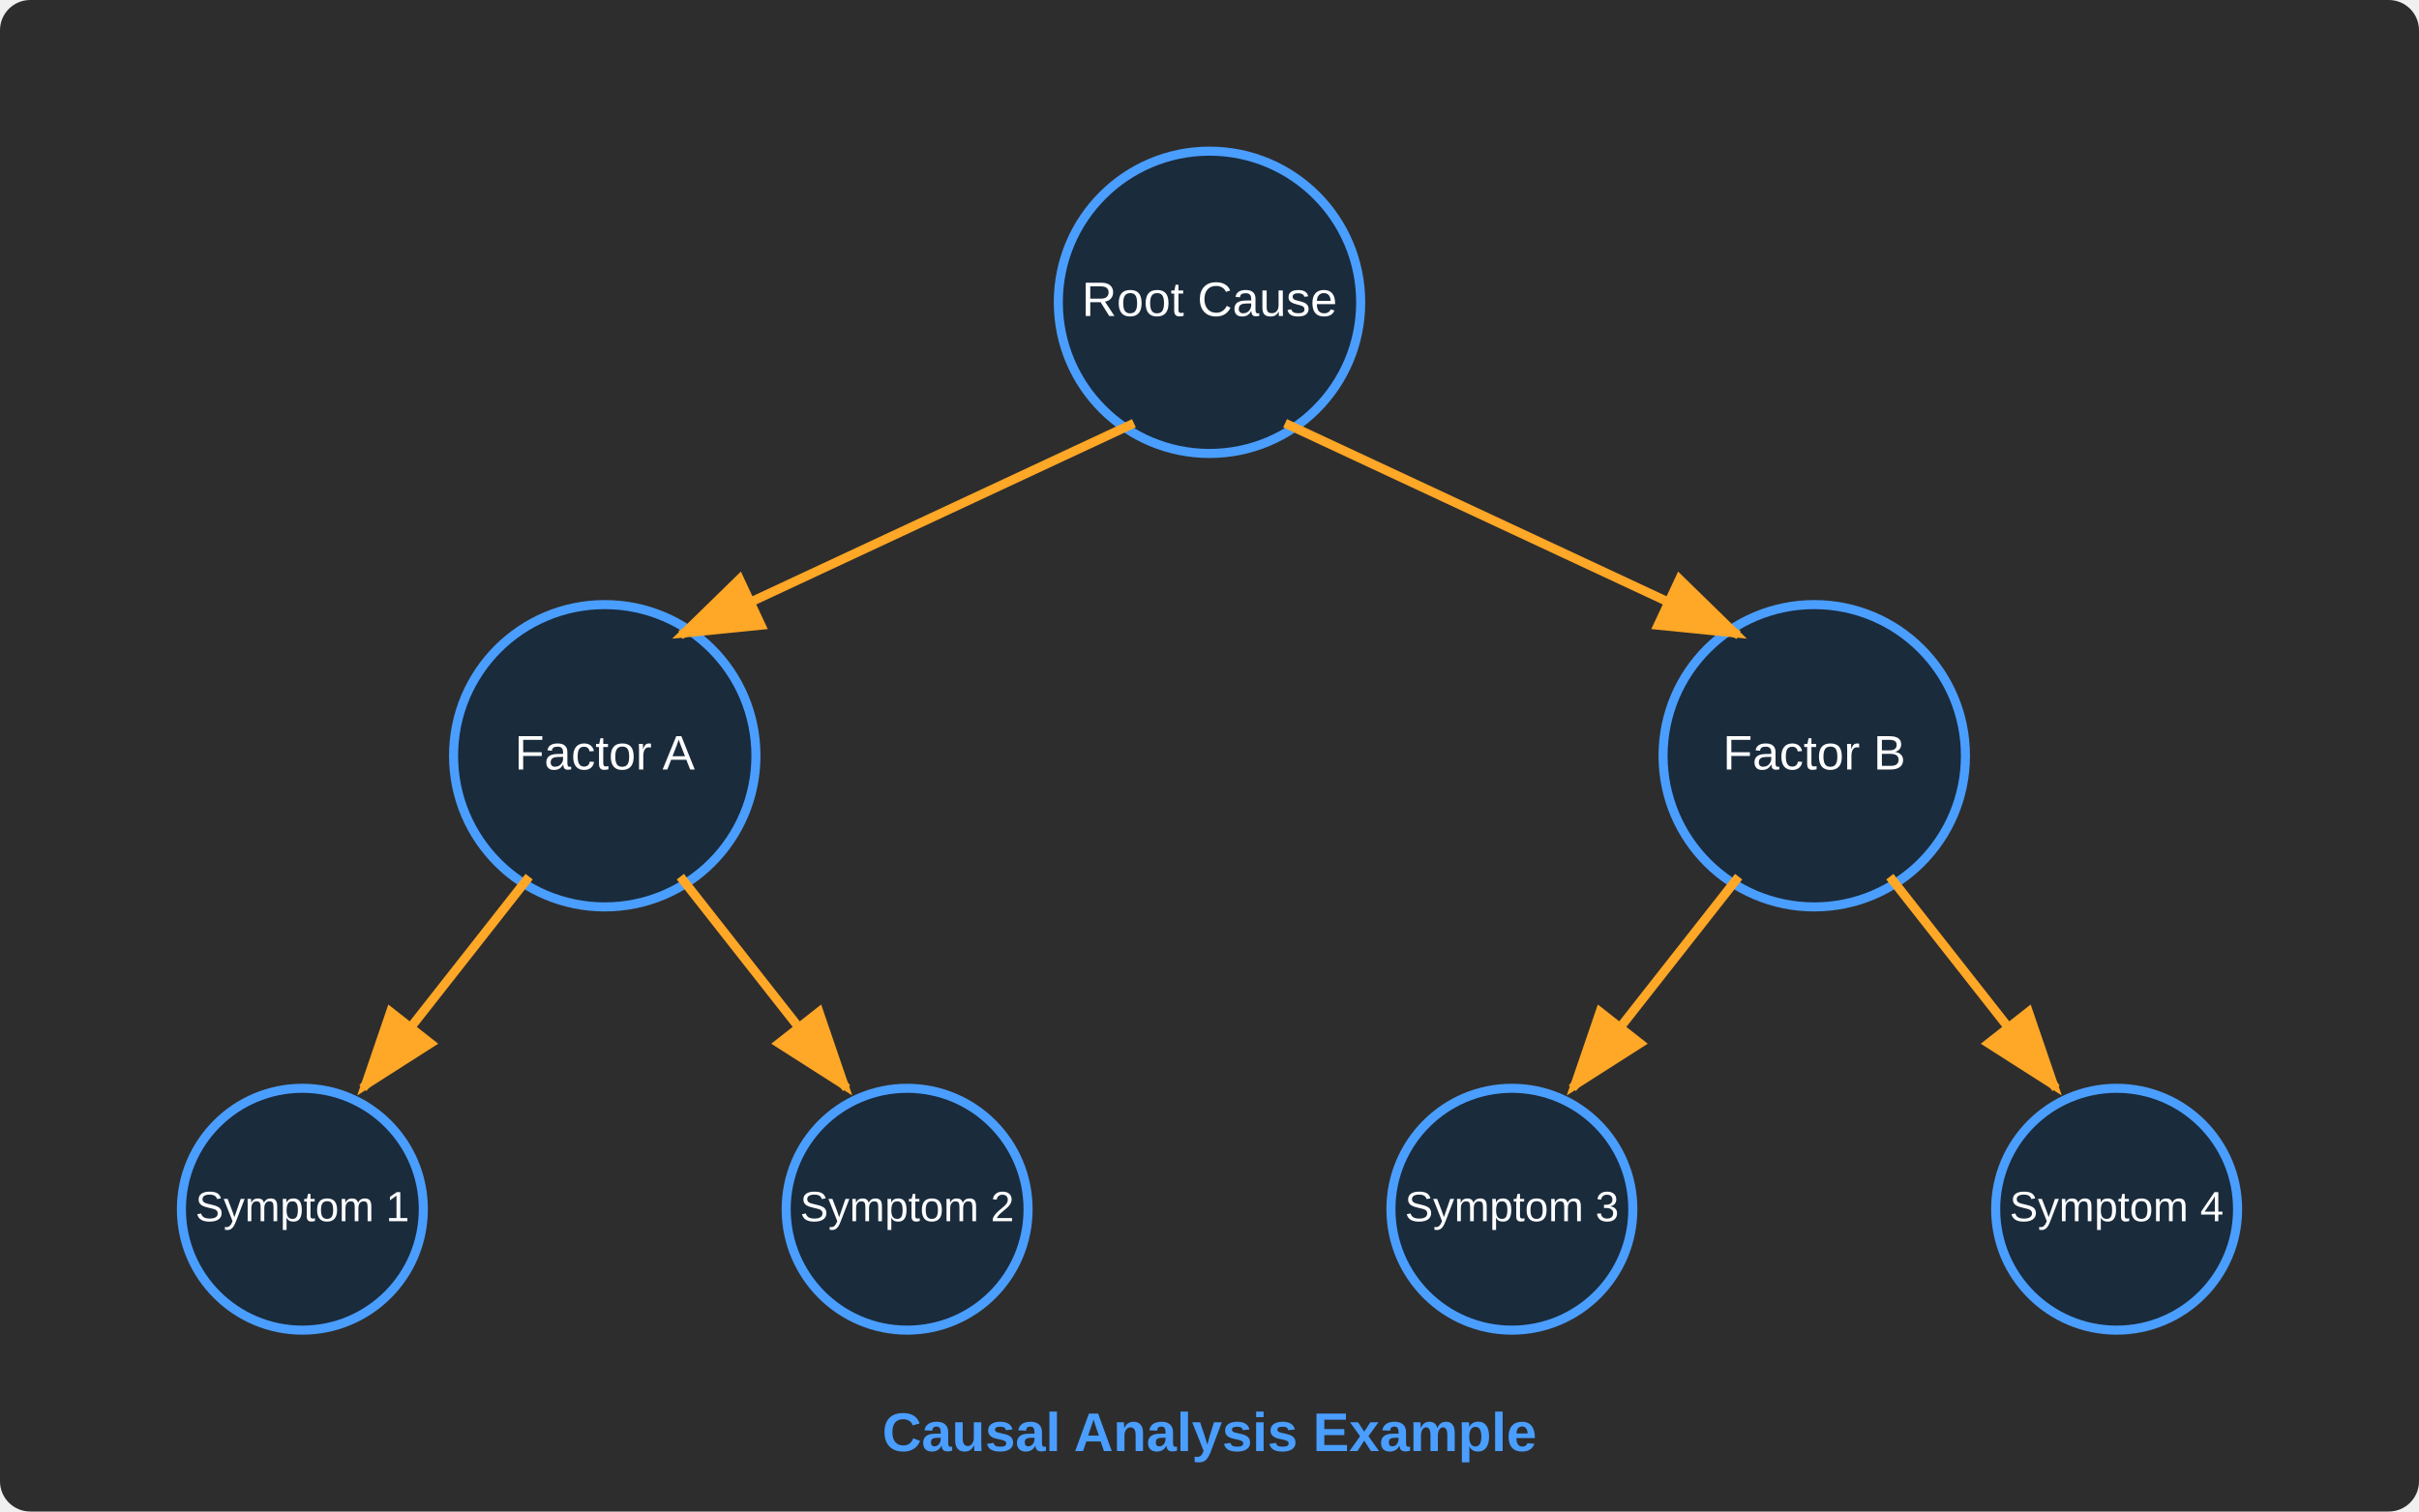
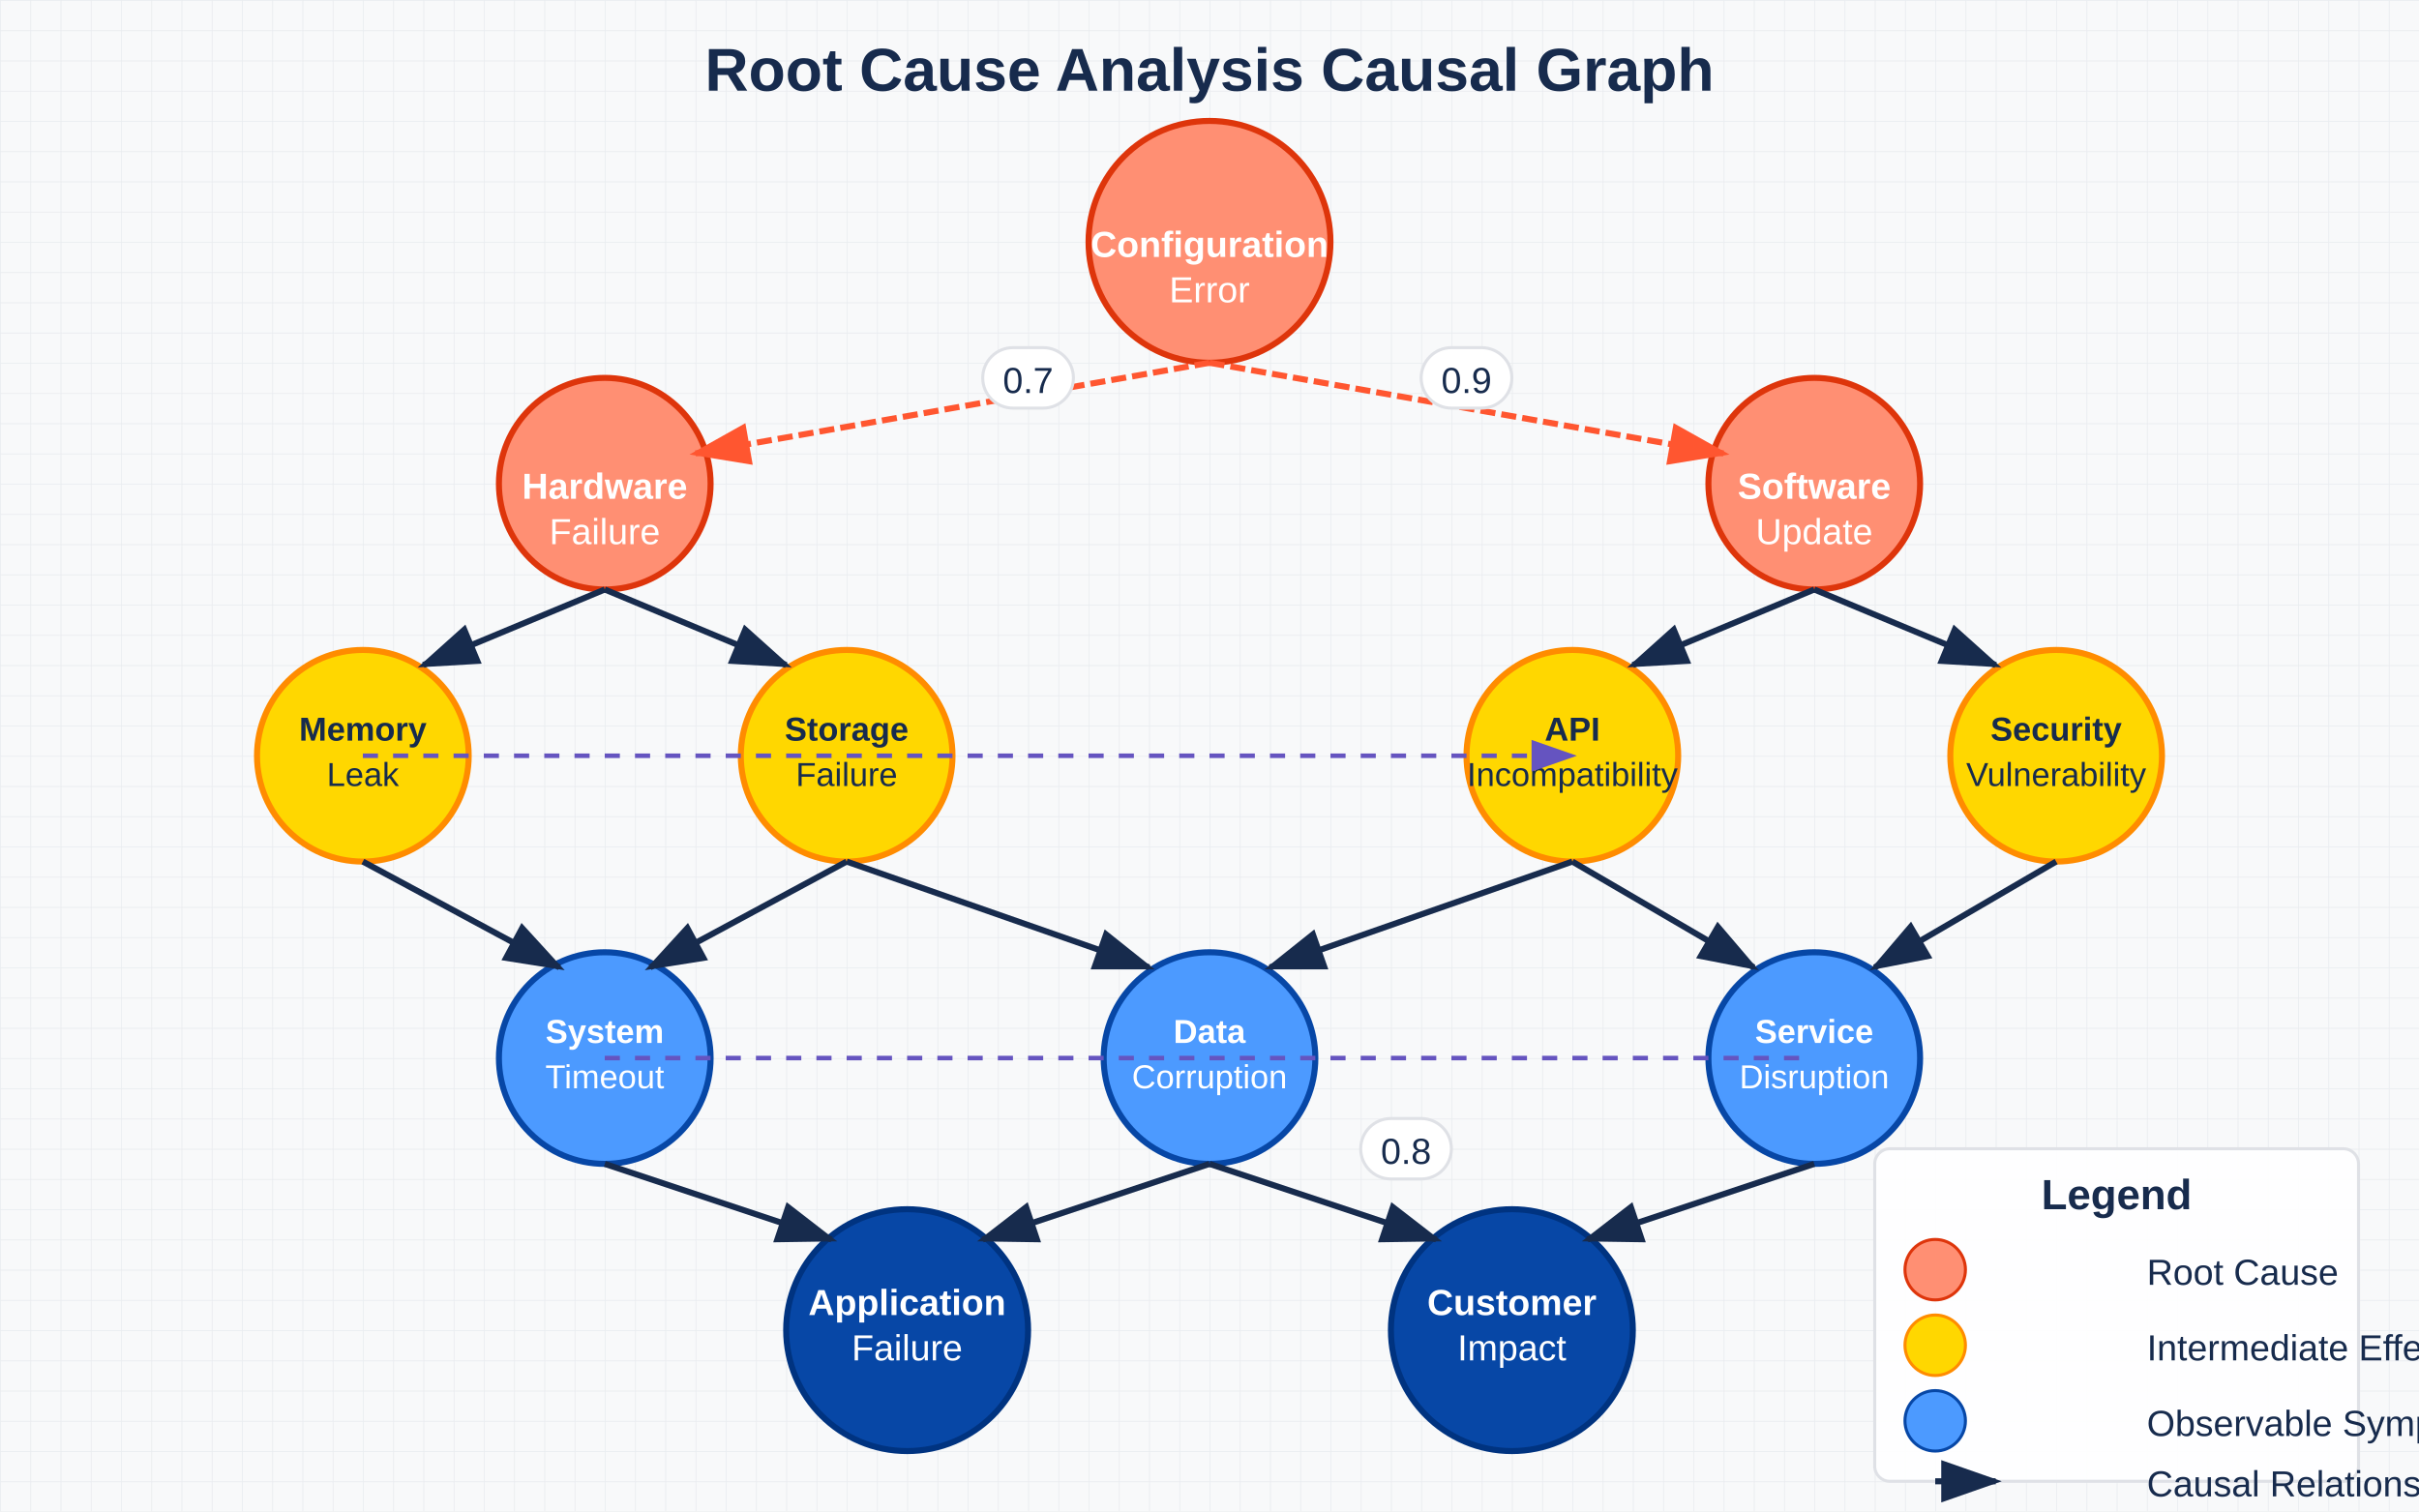
- <svg xmlns="http://www.w3.org/2000/svg" width="800" height="500">
-   <rect width="800" height="500" fill="#2d2d2d" rx="10" ry="10" />
-   <circle cx="400" cy="100" r="50" fill="#1a2b3c" stroke="#4a9eff" stroke-width="3" />
-   <circle cx="200" cy="250" r="50" fill="#1a2b3c" stroke="#4a9eff" stroke-width="3" />
-   <circle cx="600" cy="250" r="50" fill="#1a2b3c" stroke="#4a9eff" stroke-width="3" />
-   <circle cx="100" cy="400" r="40" fill="#1a2b3c" stroke="#4a9eff" stroke-width="3" />
-   <circle cx="300" cy="400" r="40" fill="#1a2b3c" stroke="#4a9eff" stroke-width="3" />
-   <circle cx="500" cy="400" r="40" fill="#1a2b3c" stroke="#4a9eff" stroke-width="3" />
-   <circle cx="700" cy="400" r="40" fill="#1a2b3c" stroke="#4a9eff" stroke-width="3" />
-   <path d="M 375 140 L 225 210" fill="none" stroke="#ffa726" stroke-width="3" marker-end="url(#arrowhead)" />
-   <path d="M 425 140 L 575 210" fill="none" stroke="#ffa726" stroke-width="3" marker-end="url(#arrowhead)" />
-   <path d="M 175 290 L 120 360" fill="none" stroke="#ffa726" stroke-width="3" marker-end="url(#arrowhead)" />
-   <path d="M 225 290 L 280 360" fill="none" stroke="#ffa726" stroke-width="3" marker-end="url(#arrowhead)" />
-   <path d="M 575 290 L 520 360" fill="none" stroke="#ffa726" stroke-width="3" marker-end="url(#arrowhead)" />
-   <path d="M 625 290 L 680 360" fill="none" stroke="#ffa726" stroke-width="3" marker-end="url(#arrowhead)" />
+ <svg xmlns="http://www.w3.org/2000/svg" viewBox="0 0 800 500">
+   <rect width="800" height="500" fill="#f8f9fa" />
+   <pattern id="smallGrid" width="10" height="10" patternUnits="userSpaceOnUse">
+     <path d="M 10 0 L 0 0 0 10" fill="none" stroke="#e9ecef" stroke-width="0.5" />
+   </pattern>
+   <rect width="800" height="500" fill="url(#smallGrid)" />
  <defs>
-     <marker id="arrowhead" markerWidth="10" markerHeight="7" refX="9" refY="3.5" orient="auto">
-       <polygon points="0 0, 10 3.5, 0 7" fill="#ffa726" />
+     <marker id="causalArrow" markerWidth="10" markerHeight="7" refX="9" refY="3.5" orient="auto">
+       <polygon points="0 0, 10 3.5, 0 7" fill="#172B4D" />
+     </marker>
+     <marker id="strongCausalArrow" markerWidth="10" markerHeight="7" refX="9" refY="3.5" orient="auto">
+       <polygon points="0 0, 10 3.5, 0 7" fill="#FF5630" />
+     </marker>
+     <marker id="correlationArrow" markerWidth="10" markerHeight="7" refX="9" refY="3.5" orient="auto">
+       <polygon points="0 0, 10 3.5, 0 7" fill="#6554C0" />
    </marker>
  </defs>
-   <text x="400" y="100" text-anchor="middle" dominant-baseline="middle" fill="white" font-family="Arial" font-size="16">Root Cause</text>
-   <text x="200" y="250" text-anchor="middle" dominant-baseline="middle" fill="white" font-family="Arial" font-size="16">Factor A</text>
-   <text x="600" y="250" text-anchor="middle" dominant-baseline="middle" fill="white" font-family="Arial" font-size="16">Factor B</text>
-   <text x="100" y="400" text-anchor="middle" dominant-baseline="middle" fill="white" font-family="Arial" font-size="14">Symptom 1</text>
-   <text x="300" y="400" text-anchor="middle" dominant-baseline="middle" fill="white" font-family="Arial" font-size="14">Symptom 2</text>
-   <text x="500" y="400" text-anchor="middle" dominant-baseline="middle" fill="white" font-family="Arial" font-size="14">Symptom 3</text>
-   <text x="700" y="400" text-anchor="middle" dominant-baseline="middle" fill="white" font-family="Arial" font-size="14">Symptom 4</text>
-   <text x="400" y="480" text-anchor="middle" fill="#4a9eff" font-family="Arial" font-size="18" font-weight="bold">Causal Analysis Example</text>
+   <circle cx="400" cy="80" r="40" fill="#FF8F73" stroke="#DE350B" stroke-width="2" />
+   <circle cx="200" cy="160" r="35" fill="#FF8F73" stroke="#DE350B" stroke-width="2" />
+   <circle cx="600" cy="160" r="35" fill="#FF8F73" stroke="#DE350B" stroke-width="2" />
+   <circle cx="120" cy="250" r="35" fill="#FFD700" stroke="#FF8C00" stroke-width="2" />
+   <circle cx="280" cy="250" r="35" fill="#FFD700" stroke="#FF8C00" stroke-width="2" />
+   <circle cx="520" cy="250" r="35" fill="#FFD700" stroke="#FF8C00" stroke-width="2" />
+   <circle cx="680" cy="250" r="35" fill="#FFD700" stroke="#FF8C00" stroke-width="2" />
+   <circle cx="200" cy="350" r="35" fill="#4C9AFF" stroke="#0747A6" stroke-width="2" />
+   <circle cx="400" cy="350" r="35" fill="#4C9AFF" stroke="#0747A6" stroke-width="2" />
+   <circle cx="600" cy="350" r="35" fill="#4C9AFF" stroke="#0747A6" stroke-width="2" />
+   <circle cx="300" cy="440" r="40" fill="#0747A6" stroke="#003380" stroke-width="2" />
+   <circle cx="500" cy="440" r="40" fill="#0747A6" stroke="#003380" stroke-width="2" />
+   <text x="400" y="85" font-family="Arial" font-size="12" text-anchor="middle" fill="#ffffff" font-weight="bold">Configuration</text>
+   <text x="400" y="100" font-family="Arial" font-size="12" text-anchor="middle" fill="#ffffff">Error</text>
+   <text x="200" y="165" font-family="Arial" font-size="12" text-anchor="middle" fill="#ffffff" font-weight="bold">Hardware</text>
+   <text x="200" y="180" font-family="Arial" font-size="12" text-anchor="middle" fill="#ffffff">Failure</text>
+   <text x="600" y="165" font-family="Arial" font-size="12" text-anchor="middle" fill="#ffffff" font-weight="bold">Software</text>
+   <text x="600" y="180" font-family="Arial" font-size="12" text-anchor="middle" fill="#ffffff">Update</text>
+   <text x="120" y="245" font-family="Arial" font-size="11" text-anchor="middle" fill="#172B4D" font-weight="bold">Memory</text>
+   <text x="120" y="260" font-family="Arial" font-size="11" text-anchor="middle" fill="#172B4D">Leak</text>
+   <text x="280" y="245" font-family="Arial" font-size="11" text-anchor="middle" fill="#172B4D" font-weight="bold">Storage</text>
+   <text x="280" y="260" font-family="Arial" font-size="11" text-anchor="middle" fill="#172B4D">Failure</text>
+   <text x="520" y="245" font-family="Arial" font-size="11" text-anchor="middle" fill="#172B4D" font-weight="bold">API</text>
+   <text x="520" y="260" font-family="Arial" font-size="11" text-anchor="middle" fill="#172B4D">Incompatibility</text>
+   <text x="680" y="245" font-family="Arial" font-size="11" text-anchor="middle" fill="#172B4D" font-weight="bold">Security</text>
+   <text x="680" y="260" font-family="Arial" font-size="11" text-anchor="middle" fill="#172B4D">Vulnerability</text>
+   <text x="200" y="345" font-family="Arial" font-size="11" text-anchor="middle" fill="#ffffff" font-weight="bold">System</text>
+   <text x="200" y="360" font-family="Arial" font-size="11" text-anchor="middle" fill="#ffffff">Timeout</text>
+   <text x="400" y="345" font-family="Arial" font-size="11" text-anchor="middle" fill="#ffffff" font-weight="bold">Data</text>
+   <text x="400" y="360" font-family="Arial" font-size="11" text-anchor="middle" fill="#ffffff">Corruption</text>
+   <text x="600" y="345" font-family="Arial" font-size="11" text-anchor="middle" fill="#ffffff" font-weight="bold">Service</text>
+   <text x="600" y="360" font-family="Arial" font-size="11" text-anchor="middle" fill="#ffffff">Disruption</text>
+   <text x="300" y="435" font-family="Arial" font-size="12" text-anchor="middle" fill="#ffffff" font-weight="bold">Application</text>
+   <text x="300" y="450" font-family="Arial" font-size="12" text-anchor="middle" fill="#ffffff">Failure</text>
+   <text x="500" y="435" font-family="Arial" font-size="12" text-anchor="middle" fill="#ffffff" font-weight="bold">Customer</text>
+   <text x="500" y="450" font-family="Arial" font-size="12" text-anchor="middle" fill="#ffffff">Impact</text>
+   <line x1="400" y1="120" x2="230" y2="150" stroke="#FF5630" stroke-width="2" stroke-dasharray="5,2" marker-end="url(#strongCausalArrow)" />
+   <line x1="400" y1="120" x2="570" y2="150" stroke="#FF5630" stroke-width="2" stroke-dasharray="5,2" marker-end="url(#strongCausalArrow)" />
+   <line x1="200" y1="195" x2="140" y2="220" stroke="#172B4D" stroke-width="2" marker-end="url(#causalArrow)" />
+   <line x1="200" y1="195" x2="260" y2="220" stroke="#172B4D" stroke-width="2" marker-end="url(#causalArrow)" />
+   <line x1="600" y1="195" x2="540" y2="220" stroke="#172B4D" stroke-width="2" marker-end="url(#causalArrow)" />
+   <line x1="600" y1="195" x2="660" y2="220" stroke="#172B4D" stroke-width="2" marker-end="url(#causalArrow)" />
+   <line x1="120" y1="285" x2="185" y2="320" stroke="#172B4D" stroke-width="2" marker-end="url(#causalArrow)" />
+   <line x1="280" y1="285" x2="215" y2="320" stroke="#172B4D" stroke-width="2" marker-end="url(#causalArrow)" />
+   <line x1="280" y1="285" x2="380" y2="320" stroke="#172B4D" stroke-width="2" marker-end="url(#causalArrow)" />
+   <line x1="520" y1="285" x2="420" y2="320" stroke="#172B4D" stroke-width="2" marker-end="url(#causalArrow)" />
+   <line x1="520" y1="285" x2="580" y2="320" stroke="#172B4D" stroke-width="2" marker-end="url(#causalArrow)" />
+   <line x1="680" y1="285" x2="620" y2="320" stroke="#172B4D" stroke-width="2" marker-end="url(#causalArrow)" />
+   <line x1="200" y1="385" x2="275" y2="410" stroke="#172B4D" stroke-width="2" marker-end="url(#causalArrow)" />
+   <line x1="400" y1="385" x2="325" y2="410" stroke="#172B4D" stroke-width="2" marker-end="url(#causalArrow)" />
+   <line x1="400" y1="385" x2="475" y2="410" stroke="#172B4D" stroke-width="2" marker-end="url(#causalArrow)" />
+   <line x1="600" y1="385" x2="525" y2="410" stroke="#172B4D" stroke-width="2" marker-end="url(#causalArrow)" />
+   <line x1="120" y1="250" x2="520" y2="250" stroke="#6554C0" stroke-width="1.5" stroke-dasharray="5,5" marker-end="url(#correlationArrow)" />
+   <line x1="200" y1="350" x2="600" y2="350" stroke="#6554C0" stroke-width="1.5" stroke-dasharray="5,5" />
+   <rect x="325" y="115" width="30" height="20" rx="10" fill="white" stroke="#DFE1E6" stroke-width="1" />
+   <text x="340" y="130" font-family="Arial" font-size="12" text-anchor="middle" fill="#172B4D">0.7</text>
+   <rect x="470" y="115" width="30" height="20" rx="10" fill="white" stroke="#DFE1E6" stroke-width="1" />
+   <text x="485" y="130" font-family="Arial" font-size="12" text-anchor="middle" fill="#172B4D">0.9</text>
+   <rect x="450" y="370" width="30" height="20" rx="10" fill="white" stroke="#DFE1E6" stroke-width="1" />
+   <text x="465" y="385" font-family="Arial" font-size="12" text-anchor="middle" fill="#172B4D">0.8</text>
+   <rect x="620" y="380" width="160" height="110" rx="5" fill="rgba(255,255,255,0.9)" stroke="#DFE1E6" stroke-width="1" />
+   <text x="700" y="400" font-family="Arial" font-size="14" text-anchor="middle" fill="#172B4D" font-weight="bold">Legend</text>
+   <circle cx="640" cy="420" r="10" fill="#FF8F73" stroke="#DE350B" stroke-width="1" />
+   <text x="710" y="425" font-family="Arial" font-size="12" text-anchor="start" fill="#172B4D">Root Cause</text>
+   <circle cx="640" cy="445" r="10" fill="#FFD700" stroke="#FF8C00" stroke-width="1" />
+   <text x="710" y="450" font-family="Arial" font-size="12" text-anchor="start" fill="#172B4D">Intermediate Effect</text>
+   <circle cx="640" cy="470" r="10" fill="#4C9AFF" stroke="#0747A6" stroke-width="1" />
+   <text x="710" y="475" font-family="Arial" font-size="12" text-anchor="start" fill="#172B4D">Observable Symptom</text>
+   <line x1="640" y1="490" x2="660" y2="490" stroke="#172B4D" stroke-width="2" marker-end="url(#causalArrow)" />
+   <text x="710" y="495" font-family="Arial" font-size="12" text-anchor="start" fill="#172B4D">Causal Relationship</text>
+   <text x="400" y="30" font-family="Arial" font-size="20" text-anchor="middle" fill="#172B4D" font-weight="bold">Root Cause Analysis Causal Graph</text>
</svg>
